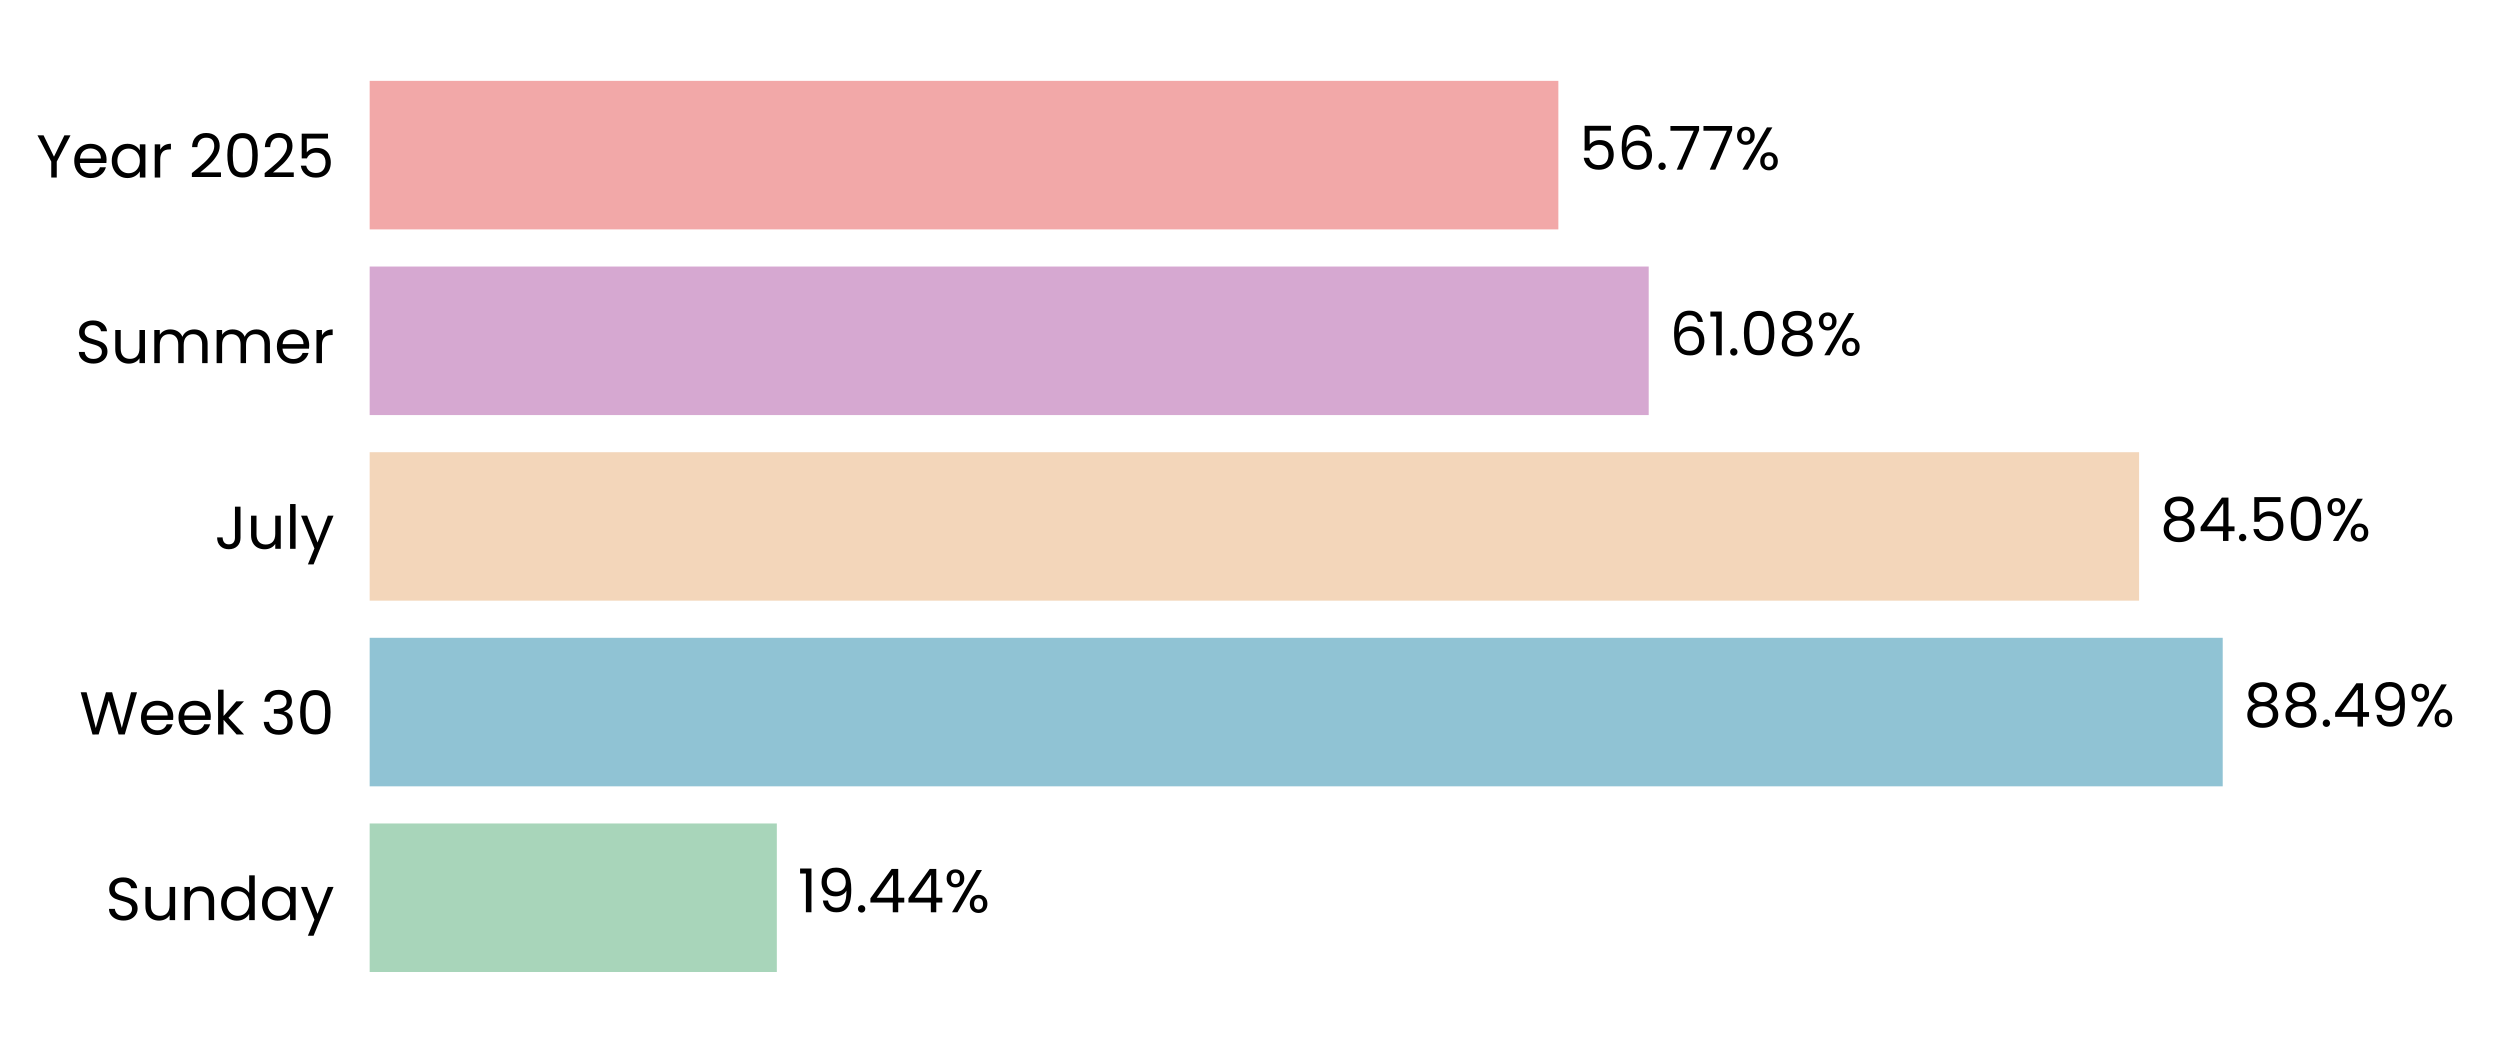
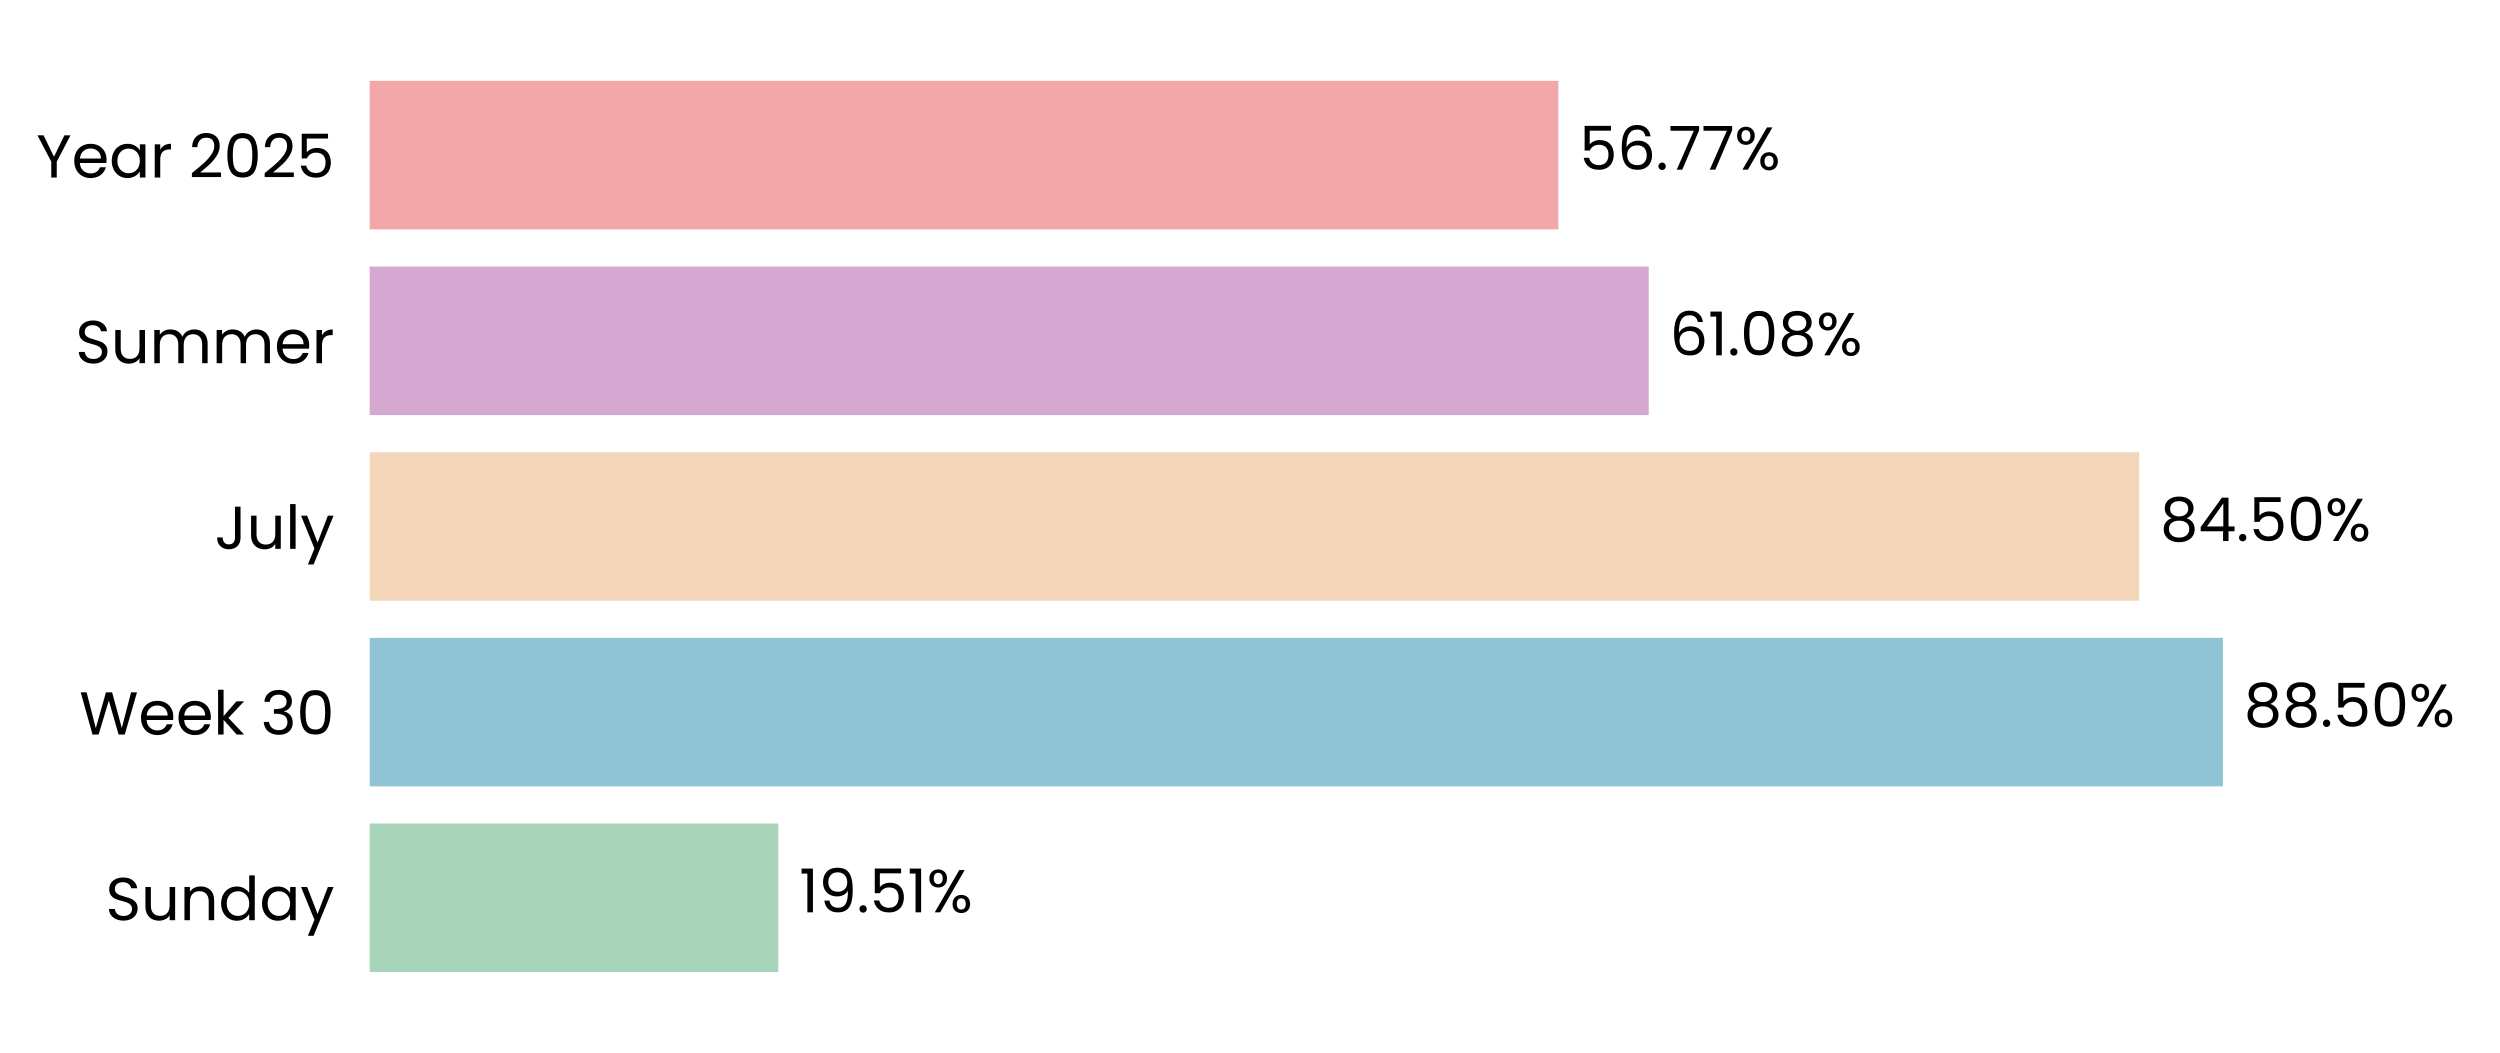
- <svg xmlns="http://www.w3.org/2000/svg" xmlns:xlink="http://www.w3.org/1999/xlink" width="495.795pt" height="208.8pt" viewBox="0 0 495.795 208.8" version="1.1">
+ <svg xmlns="http://www.w3.org/2000/svg" xmlns:xlink="http://www.w3.org/1999/xlink" width="495.757pt" height="208.8pt" viewBox="0 0 495.757 208.8" version="1.1">
  <defs>
    <style type="text/css">*{stroke-linejoin: round; stroke-linecap: butt}</style>
  </defs>
  <g id="figure_1">
    <g id="patch_1">
-       <path d="M 0 208.8  L 495.795 208.8  L 495.795 0  L 0 0  L 0 208.8  z " style="fill: none" />
+       <path d="M 0 208.8  L 495.757 208.8  L 495.757 0  L 0 0  L 0 208.8  z " style="fill: none" />
    </g>
    <g id="axes_1">
      <g id="patch_2">
-         <path d="M 73.311 201.6  L 488.595 201.6  L 488.595 7.2  L 73.311 7.2  L 73.311 201.6  z " style="fill: none" />
+         <path d="M 73.311 201.6  L 488.557 201.6  L 488.557 7.2  L 73.311 7.2  L 73.311 201.6  z " style="fill: none" />
      </g>
      <g id="patch_3">
-         <path d="M 73.311 192.764  L 154.061 192.764  L 154.061 163.309  L 73.311 163.309  z " clip-path="url(#pcb6dad81ef)" style="fill: #a8d5ba" />
+         <path d="M 73.311 192.764  L 154.342 192.764  L 154.342 163.309  L 73.311 163.309  z " clip-path="url(#p17bbffa5db)" style="fill: #a8d5ba" />
      </g>
      <g id="patch_4">
-         <path d="M 73.311 155.945  L 440.805 155.945  L 440.805 126.491  L 73.311 126.491  z " clip-path="url(#pcb6dad81ef)" style="fill: #90c3d4" />
+         <path d="M 73.311 155.945  L 440.812 155.945  L 440.812 126.491  L 73.311 126.491  z " clip-path="url(#p17bbffa5db)" style="fill: #90c3d4" />
      </g>
      <g id="patch_5">
-         <path d="M 73.311 119.127  L 424.219 119.127  L 424.219 89.673  L 73.311 89.673  z " clip-path="url(#pcb6dad81ef)" style="fill: #f3d6ba" />
+         <path d="M 73.311 119.127  L 424.195 119.127  L 424.195 89.673  L 73.311 89.673  z " clip-path="url(#p17bbffa5db)" style="fill: #f3d6ba" />
      </g>
      <g id="patch_6">
-         <path d="M 73.311 82.309  L 326.971 82.309  L 326.971 52.855  L 73.311 52.855  z " clip-path="url(#pcb6dad81ef)" style="fill: #d6a8d1" />
+         <path d="M 73.311 82.309  L 326.95 82.309  L 326.95 52.855  L 73.311 52.855  z " clip-path="url(#p17bbffa5db)" style="fill: #d6a8d1" />
      </g>
      <g id="patch_7">
-         <path d="M 73.311 45.491  L 309.05 45.491  L 309.05 16.036  L 73.311 16.036  z " clip-path="url(#pcb6dad81ef)" style="fill: #f2a8a8" />
+         <path d="M 73.311 45.491  L 309.029 45.491  L 309.029 16.036  L 73.311 16.036  z " clip-path="url(#p17bbffa5db)" style="fill: #f2a8a8" />
      </g>
      <g id="matplotlib.axis_1">
        <g id="ytick_1">
          <g id="text_1">
            <g transform="translate(20.92875 182.4764) scale(0.12 -0.12)">
              <defs>
                <path id="Poppins-Regular-53" d="M 1907 -45  Q 1466 -45 1117 112  Q 768 269 569 547  Q 371 826 365 1190  L 986 1190  Q 1018 877 1245 662  Q 1472 448 1907 448  Q 2323 448 2563 656  Q 2803 864 2803 1190  Q 2803 1446 2662 1606  Q 2522 1766 2310 1849  Q 2099 1933 1741 2029  Q 1299 2144 1033 2259  Q 768 2374 579 2620  Q 390 2867 390 3283  Q 390 3648 576 3929  Q 762 4211 1098 4364  Q 1434 4518 1869 4518  Q 2496 4518 2896 4204  Q 3296 3891 3347 3373  L 2707 3373  Q 2675 3629 2438 3824  Q 2202 4019 1811 4019  Q 1446 4019 1216 3830  Q 986 3642 986 3302  Q 986 3059 1123 2905  Q 1261 2752 1462 2672  Q 1664 2592 2029 2490  Q 2470 2368 2739 2249  Q 3008 2131 3200 1884  Q 3392 1638 3392 1216  Q 3392 890 3219 602  Q 3046 314 2707 134  Q 2368 -45 1907 -45  z " transform="scale(0.015625)" />
                <path id="Poppins-Regular-75" d="M 3603 3507  L 3603 0  L 3021 0  L 3021 518  Q 2854 250 2556 99  Q 2259 -51 1901 -51  Q 1491 -51 1164 118  Q 838 288 649 627  Q 461 966 461 1453  L 461 3507  L 1037 3507  L 1037 1530  Q 1037 1011 1299 732  Q 1562 454 2016 454  Q 2483 454 2752 742  Q 3021 1030 3021 1581  L 3021 3507  L 3603 3507  z " transform="scale(0.015625)" />
                <path id="Poppins-Regular-6e" d="M 2202 3571  Q 2842 3571 3238 3184  Q 3635 2797 3635 2067  L 3635 0  L 3059 0  L 3059 1984  Q 3059 2509 2796 2787  Q 2534 3066 2080 3066  Q 1619 3066 1347 2778  Q 1075 2490 1075 1939  L 1075 0  L 493 0  L 493 3507  L 1075 3507  L 1075 3008  Q 1248 3277 1545 3424  Q 1843 3571 2202 3571  z " transform="scale(0.015625)" />
                <path id="Poppins-Regular-64" d="M 275 1766  Q 275 2304 492 2710  Q 710 3117 1091 3341  Q 1472 3565 1946 3565  Q 2355 3565 2707 3376  Q 3059 3187 3245 2880  L 3245 4736  L 3834 4736  L 3834 0  L 3245 0  L 3245 659  Q 3072 346 2733 144  Q 2394 -58 1939 -58  Q 1472 -58 1091 172  Q 710 403 492 819  Q 275 1235 275 1766  z M 3245 1760  Q 3245 2157 3085 2451  Q 2925 2746 2653 2902  Q 2381 3059 2054 3059  Q 1728 3059 1459 2905  Q 1190 2752 1030 2457  Q 870 2163 870 1766  Q 870 1363 1030 1065  Q 1190 768 1459 611  Q 1728 454 2054 454  Q 2381 454 2653 611  Q 2925 768 3085 1065  Q 3245 1363 3245 1760  z " transform="scale(0.015625)" />
                <path id="Poppins-Regular-61" d="M 275 1766  Q 275 2304 492 2710  Q 710 3117 1091 3341  Q 1472 3565 1939 3565  Q 2400 3565 2739 3366  Q 3078 3168 3245 2867  L 3245 3507  L 3834 3507  L 3834 0  L 3245 0  L 3245 653  Q 3072 346 2729 144  Q 2387 -58 1933 -58  Q 1466 -58 1088 172  Q 710 403 492 819  Q 275 1235 275 1766  z M 3245 1760  Q 3245 2157 3085 2451  Q 2925 2746 2653 2902  Q 2381 3059 2054 3059  Q 1728 3059 1459 2905  Q 1190 2752 1030 2457  Q 870 2163 870 1766  Q 870 1363 1030 1065  Q 1190 768 1459 611  Q 1728 454 2054 454  Q 2381 454 2653 611  Q 2925 768 3085 1065  Q 3245 1363 3245 1760  z " transform="scale(0.015625)" />
                <path id="Poppins-Regular-79" d="M 3514 3507  L 1402 -1651  L 800 -1651  L 1491 38  L 77 3507  L 723 3507  L 1824 666  L 2912 3507  L 3514 3507  z " transform="scale(0.015625)" />
              </defs>
              <use xlink:href="#Poppins-Regular-53" />
              <use xlink:href="#Poppins-Regular-75" transform="translate(58.7 0)" />
              <use xlink:href="#Poppins-Regular-6e" transform="translate(122.7 0)" />
              <use xlink:href="#Poppins-Regular-64" transform="translate(186.7 0)" />
              <use xlink:href="#Poppins-Regular-61" transform="translate(254.3 0)" />
              <use xlink:href="#Poppins-Regular-79" transform="translate(321.8999 0)" />
            </g>
          </g>
        </g>
        <g id="ytick_2">
          <g id="text_2">
            <g transform="translate(15.73125 145.6582) scale(0.12 -0.12)">
              <defs>
                <path id="Poppins-Regular-57" d="M 6099 4461  L 4806 0  L 4154 0  L 3117 3590  L 2042 0  L 1395 -6  L 147 4461  L 768 4461  L 1741 678  L 2816 4461  L 3469 4461  L 4493 691  L 5472 4461  L 6099 4461  z " transform="scale(0.015625)" />
                <path id="Poppins-Regular-65" d="M 3693 1888  Q 3693 1722 3674 1536  L 870 1536  Q 902 1018 1225 726  Q 1549 435 2010 435  Q 2387 435 2640 611  Q 2893 787 2995 1082  L 3622 1082  Q 3482 576 3059 259  Q 2637 -58 2010 -58  Q 1510 -58 1116 166  Q 723 390 499 803  Q 275 1216 275 1760  Q 275 2304 492 2713  Q 710 3123 1104 3344  Q 1498 3565 2010 3565  Q 2509 3565 2893 3347  Q 3277 3130 3485 2749  Q 3693 2368 3693 1888  z M 3091 2010  Q 3091 2342 2944 2582  Q 2797 2822 2544 2947  Q 2291 3072 1984 3072  Q 1542 3072 1232 2790  Q 922 2509 877 2010  L 3091 2010  z " transform="scale(0.015625)" />
                <path id="Poppins-Regular-6b" d="M 2451 0  L 1075 1549  L 1075 0  L 493 0  L 493 4736  L 1075 4736  L 1075 1952  L 2426 3507  L 3238 3507  L 1587 1760  L 3245 0  L 2451 0  z " transform="scale(0.015625)" />
                <path id="Poppins-Regular-20" transform="scale(0.015625)" />
                <path id="Poppins-Regular-33" d="M 384 3462  Q 429 4051 838 4384  Q 1248 4717 1901 4717  Q 2336 4717 2653 4560  Q 2970 4403 3133 4134  Q 3296 3866 3296 3526  Q 3296 3130 3069 2842  Q 2842 2554 2477 2470  L 2477 2438  Q 2893 2336 3136 2035  Q 3379 1734 3379 1248  Q 3379 883 3212 592  Q 3046 301 2713 134  Q 2381 -32 1914 -32  Q 1235 -32 800 323  Q 365 678 314 1331  L 877 1331  Q 922 947 1190 704  Q 1459 461 1907 461  Q 2355 461 2588 694  Q 2822 928 2822 1299  Q 2822 1779 2502 1990  Q 2182 2202 1536 2202  L 1389 2202  L 1389 2688  L 1542 2688  Q 2131 2694 2432 2883  Q 2733 3072 2733 3469  Q 2733 3808 2512 4013  Q 2291 4218 1882 4218  Q 1485 4218 1241 4013  Q 998 3808 954 3462  L 384 3462  z " transform="scale(0.015625)" />
                <path id="Poppins-Regular-30" d="M 397 2362  Q 397 3462 755 4080  Q 1114 4698 2010 4698  Q 2899 4698 3257 4080  Q 3616 3462 3616 2362  Q 3616 1242 3257 621  Q 2899 0 2010 0  Q 1114 0 755 621  Q 397 1242 397 2362  z M 3040 2362  Q 3040 2918 2966 3305  Q 2893 3693 2665 3929  Q 2438 4166 2010 4166  Q 1574 4166 1347 3929  Q 1120 3693 1046 3305  Q 973 2918 973 2362  Q 973 1786 1046 1395  Q 1120 1005 1347 768  Q 1574 531 2010 531  Q 2438 531 2665 768  Q 2893 1005 2966 1395  Q 3040 1786 3040 2362  z " transform="scale(0.015625)" />
              </defs>
              <use xlink:href="#Poppins-Regular-57" />
              <use xlink:href="#Poppins-Regular-65" transform="translate(97.59999 0)" />
              <use xlink:href="#Poppins-Regular-65" transform="translate(159.6 0)" />
              <use xlink:href="#Poppins-Regular-6b" transform="translate(221.6 0)" />
              <use xlink:href="#Poppins-Regular-20" transform="translate(273.0999 0)" />
              <use xlink:href="#Poppins-Regular-33" transform="translate(299.7999 0)" />
              <use xlink:href="#Poppins-Regular-30" transform="translate(358.6999 0)" />
            </g>
          </g>
        </g>
        <g id="ytick_3">
          <g id="text_3">
            <g transform="translate(42.56437 108.84) scale(0.12 -0.12)">
              <defs>
                <path id="Poppins-Regular-4a" d="M 2739 4461  L 2739 1165  Q 2739 614 2400 284  Q 2061 -45 1504 -45  Q 941 -45 601 291  Q 262 627 262 1210  L 845 1210  Q 851 883 1014 678  Q 1178 474 1504 474  Q 1830 474 1990 669  Q 2150 864 2150 1165  L 2150 4461  L 2739 4461  z " transform="scale(0.015625)" />
                <path id="Poppins-Regular-6c" d="M 1075 4736  L 1075 0  L 493 0  L 493 4736  L 1075 4736  z " transform="scale(0.015625)" />
              </defs>
              <use xlink:href="#Poppins-Regular-4a" />
              <use xlink:href="#Poppins-Regular-75" transform="translate(52.99999 0)" />
              <use xlink:href="#Poppins-Regular-6c" transform="translate(117 0)" />
              <use xlink:href="#Poppins-Regular-79" transform="translate(141.6 0)" />
            </g>
          </g>
        </g>
        <g id="ytick_4">
          <g id="text_4">
            <g transform="translate(14.95125 72.02182) scale(0.12 -0.12)">
              <defs>
                <path id="Poppins-Regular-6d" d="M 4710 3571  Q 5120 3571 5440 3401  Q 5760 3232 5945 2893  Q 6131 2554 6131 2067  L 6131 0  L 5555 0  L 5555 1984  Q 5555 2509 5296 2787  Q 5037 3066 4595 3066  Q 4141 3066 3872 2774  Q 3603 2483 3603 1933  L 3603 0  L 3027 0  L 3027 1984  Q 3027 2509 2768 2787  Q 2509 3066 2067 3066  Q 1613 3066 1344 2774  Q 1075 2483 1075 1933  L 1075 0  L 493 0  L 493 3507  L 1075 3507  L 1075 3002  Q 1248 3277 1539 3424  Q 1830 3571 2182 3571  Q 2624 3571 2963 3372  Q 3302 3174 3469 2790  Q 3616 3162 3955 3366  Q 4294 3571 4710 3571  z " transform="scale(0.015625)" />
                <path id="Poppins-Regular-72" d="M 1075 2938  Q 1229 3238 1513 3404  Q 1798 3571 2208 3571  L 2208 2970  L 2054 2970  Q 1075 2970 1075 1907  L 1075 0  L 493 0  L 493 3507  L 1075 3507  L 1075 2938  z " transform="scale(0.015625)" />
              </defs>
              <use xlink:href="#Poppins-Regular-53" />
              <use xlink:href="#Poppins-Regular-75" transform="translate(58.7 0)" />
              <use xlink:href="#Poppins-Regular-6d" transform="translate(122.7 0)" />
              <use xlink:href="#Poppins-Regular-6d" transform="translate(225.7 0)" />
              <use xlink:href="#Poppins-Regular-65" transform="translate(328.7 0)" />
              <use xlink:href="#Poppins-Regular-72" transform="translate(390.6999 0)" />
            </g>
          </g>
        </g>
        <g id="ytick_5">
          <g id="text_5">
            <g transform="translate(7.2 35.20364) scale(0.12 -0.12)">
              <defs>
                <path id="Poppins-Regular-59" d="M 3616 4461  L 2163 1683  L 2163 0  L 1581 0  L 1581 1683  L 122 4461  L 768 4461  L 1869 2202  L 2970 4461  L 3616 4461  z " transform="scale(0.015625)" />
                <path id="Poppins-Regular-32" d="M 326 467  Q 1139 1120 1600 1539  Q 2061 1958 2377 2416  Q 2694 2874 2694 3315  Q 2694 3731 2492 3971  Q 2291 4211 1843 4211  Q 1408 4211 1168 3939  Q 928 3667 909 3213  L 346 3213  Q 371 3930 780 4320  Q 1190 4710 1837 4710  Q 2496 4710 2883 4345  Q 3270 3981 3270 3341  Q 3270 2810 2953 2307  Q 2637 1805 2233 1424  Q 1830 1043 1203 538  L 3405 538  L 3405 51  L 326 51  L 326 467  z " transform="scale(0.015625)" />
                <path id="Poppins-Regular-35" d="M 3347 4122  L 1101 4122  L 1101 2662  Q 1248 2867 1536 2998  Q 1824 3130 2157 3130  Q 2688 3130 3021 2909  Q 3354 2688 3498 2339  Q 3642 1990 3642 1600  Q 3642 1139 3469 774  Q 3296 410 2941 198  Q 2586 -13 2061 -13  Q 1389 -13 973 332  Q 557 678 467 1254  L 1037 1254  Q 1120 890 1389 685  Q 1658 480 2067 480  Q 2573 480 2829 784  Q 3085 1088 3085 1587  Q 3085 2086 2829 2358  Q 2573 2630 2074 2630  Q 1734 2630 1481 2467  Q 1229 2304 1114 2022  L 563 2022  L 563 4634  L 3347 4634  L 3347 4122  z " transform="scale(0.015625)" />
              </defs>
              <use xlink:href="#Poppins-Regular-59" />
              <use xlink:href="#Poppins-Regular-65" transform="translate(58.39999 0)" />
              <use xlink:href="#Poppins-Regular-61" transform="translate(120.4 0)" />
              <use xlink:href="#Poppins-Regular-72" transform="translate(188 0)" />
              <use xlink:href="#Poppins-Regular-20" transform="translate(225.3 0)" />
              <use xlink:href="#Poppins-Regular-32" transform="translate(252 0)" />
              <use xlink:href="#Poppins-Regular-30" transform="translate(309.4999 0)" />
              <use xlink:href="#Poppins-Regular-32" transform="translate(372.2999 0)" />
              <use xlink:href="#Poppins-Regular-35" transform="translate(429.7999 0)" />
            </g>
          </g>
        </g>
      </g>
      <g id="text_6">
-         <g transform="translate(158.2138 180.9164) scale(0.12 -0.12)">
+         <g transform="translate(158.4942 180.9164) scale(0.12 -0.12)">
          <defs>
            <path id="Poppins-Regular-31" d="M 243 4096  L 243 4627  L 1446 4627  L 1446 0  L 858 0  L 858 4096  L 243 4096  z " transform="scale(0.015625)" />
            <path id="Poppins-Regular-39" d="M 1146 1242  Q 1210 877 1443 678  Q 1677 480 2074 480  Q 2605 480 2857 896  Q 3110 1312 3098 2298  Q 2963 2010 2649 1846  Q 2336 1683 1952 1683  Q 1523 1683 1187 1859  Q 851 2035 659 2374  Q 467 2714 467 3194  Q 467 3878 864 4297  Q 1261 4717 1990 4717  Q 2886 4717 3248 4134  Q 3610 3552 3610 2400  Q 3610 1594 3466 1069  Q 3322 544 2979 269  Q 2637 -6 2042 -6  Q 1389 -6 1024 346  Q 659 698 608 1242  L 1146 1242  z M 2048 2176  Q 2477 2176 2752 2441  Q 3027 2707 3027 3162  Q 3027 3642 2758 3936  Q 2490 4230 2003 4230  Q 1555 4230 1289 3948  Q 1024 3667 1024 3206  Q 1024 2739 1286 2457  Q 1549 2176 2048 2176  z " transform="scale(0.015625)" />
            <path id="Poppins-Regular-2e" d="M 678 -38  Q 512 -38 397 77  Q 282 192 282 358  Q 282 525 397 640  Q 512 755 678 755  Q 838 755 950 640  Q 1062 525 1062 358  Q 1062 192 950 77  Q 838 -38 678 -38  z " transform="scale(0.015625)" />
-             <path id="Poppins-Regular-34" d="M 256 1030  L 256 1472  L 2502 4582  L 3200 4582  L 3200 1536  L 3840 1536  L 3840 1030  L 3200 1030  L 3200 0  L 2624 0  L 2624 1030  L 256 1030  z M 2650 3974  L 928 1536  L 2650 1536  L 2650 3974  z " transform="scale(0.015625)" />
            <path id="Poppins-Regular-25" d="M 269 3584  Q 269 4019 531 4278  Q 794 4538 1203 4538  Q 1613 4538 1875 4278  Q 2138 4019 2138 3584  Q 2138 3142 1875 2883  Q 1613 2624 1203 2624  Q 794 2624 531 2883  Q 269 3142 269 3584  z M 4006 4467  L 1414 0  L 838 0  L 3430 4467  L 4006 4467  z M 1203 4179  Q 986 4179 861 4028  Q 736 3878 736 3584  Q 736 3290 861 3136  Q 986 2982 1203 2982  Q 1421 2982 1549 3139  Q 1677 3296 1677 3584  Q 1677 3878 1549 4028  Q 1421 4179 1203 4179  z M 2720 883  Q 2720 1325 2982 1584  Q 3245 1843 3654 1843  Q 4064 1843 4323 1584  Q 4582 1325 4582 883  Q 4582 448 4323 185  Q 4064 -77 3654 -77  Q 3245 -77 2982 182  Q 2720 442 2720 883  z M 3648 1478  Q 3430 1478 3302 1328  Q 3174 1178 3174 883  Q 3174 595 3302 444  Q 3430 294 3648 294  Q 3866 294 3994 444  Q 4122 595 4122 883  Q 4122 1178 3994 1328  Q 3866 1478 3648 1478  z " transform="scale(0.015625)" />
          </defs>
          <use xlink:href="#Poppins-Regular-31" />
          <use xlink:href="#Poppins-Regular-39" transform="translate(31.99998 0)" />
          <use xlink:href="#Poppins-Regular-2e" transform="translate(94.99997 0)" />
-           <use xlink:href="#Poppins-Regular-34" transform="translate(116 0)" />
-           <use xlink:href="#Poppins-Regular-34" transform="translate(178.8999 0)" />
-           <use xlink:href="#Poppins-Regular-25" transform="translate(241.7999 0)" />
+           <use xlink:href="#Poppins-Regular-35" transform="translate(116 0)" />
+           <use xlink:href="#Poppins-Regular-31" transform="translate(178.7999 0)" />
+           <use xlink:href="#Poppins-Regular-25" transform="translate(210.7999 0)" />
        </g>
      </g>
      <g id="text_7">
-         <g transform="translate(444.9575 144.0982) scale(0.12 -0.12)">
+         <g transform="translate(444.964 144.0982) scale(0.12 -0.12)">
          <defs>
            <path id="Poppins-Regular-38" d="M 1242 2406  Q 883 2547 691 2816  Q 499 3085 499 3469  Q 499 3814 672 4092  Q 845 4371 1187 4534  Q 1530 4698 2016 4698  Q 2502 4698 2844 4534  Q 3187 4371 3363 4092  Q 3539 3814 3539 3469  Q 3539 3098 3340 2819  Q 3142 2541 2797 2406  Q 3194 2285 3427 1981  Q 3661 1677 3661 1248  Q 3661 832 3456 521  Q 3251 211 2876 41  Q 2502 -128 2016 -128  Q 1530 -128 1162 41  Q 794 211 589 521  Q 384 832 384 1248  Q 384 1677 614 1984  Q 845 2291 1242 2406  z M 2976 3398  Q 2976 3789 2720 4000  Q 2464 4211 2016 4211  Q 1574 4211 1318 4000  Q 1062 3789 1062 3392  Q 1062 3034 1328 2816  Q 1594 2598 2016 2598  Q 2445 2598 2710 2819  Q 2976 3040 2976 3398  z M 2016 2150  Q 1542 2150 1241 1929  Q 941 1709 941 1267  Q 941 858 1232 608  Q 1523 358 2016 358  Q 2509 358 2797 608  Q 3085 858 3085 1267  Q 3085 1696 2790 1923  Q 2496 2150 2016 2150  z " transform="scale(0.015625)" />
          </defs>
          <use xlink:href="#Poppins-Regular-38" />
          <use xlink:href="#Poppins-Regular-38" transform="translate(63.09999 0)" />
          <use xlink:href="#Poppins-Regular-2e" transform="translate(126.2 0)" />
-           <use xlink:href="#Poppins-Regular-34" transform="translate(147.2 0)" />
-           <use xlink:href="#Poppins-Regular-39" transform="translate(210.1 0)" />
-           <use xlink:href="#Poppins-Regular-25" transform="translate(273.0999 0)" />
+           <use xlink:href="#Poppins-Regular-35" transform="translate(147.2 0)" />
+           <use xlink:href="#Poppins-Regular-30" transform="translate(210 0)" />
+           <use xlink:href="#Poppins-Regular-25" transform="translate(272.7999 0)" />
        </g>
      </g>
      <g id="text_8">
-         <g transform="translate(428.3716 107.28) scale(0.12 -0.12)">
+         <g transform="translate(428.3478 107.28) scale(0.12 -0.12)">
+           <defs>
+             <path id="Poppins-Regular-34" d="M 256 1030  L 256 1472  L 2502 4582  L 3200 4582  L 3200 1536  L 3840 1536  L 3840 1030  L 3200 1030  L 3200 0  L 2624 0  L 2624 1030  L 256 1030  z M 2650 3974  L 928 1536  L 2650 1536  L 2650 3974  z " transform="scale(0.015625)" />
+           </defs>
          <use xlink:href="#Poppins-Regular-38" />
          <use xlink:href="#Poppins-Regular-34" transform="translate(63.09999 0)" />
          <use xlink:href="#Poppins-Regular-2e" transform="translate(126 0)" />
          <use xlink:href="#Poppins-Regular-35" transform="translate(147 0)" />
          <use xlink:href="#Poppins-Regular-30" transform="translate(209.8 0)" />
          <use xlink:href="#Poppins-Regular-25" transform="translate(272.5999 0)" />
        </g>
      </g>
      <g id="text_9">
-         <g transform="translate(331.1234 70.46182) scale(0.12 -0.12)">
+         <g transform="translate(331.1024 70.46182) scale(0.12 -0.12)">
          <defs>
            <path id="Poppins-Regular-36" d="M 2976 3526  Q 2835 4237 2099 4237  Q 1530 4237 1248 3798  Q 966 3360 973 2355  Q 1120 2688 1462 2877  Q 1805 3066 2227 3066  Q 2886 3066 3280 2656  Q 3674 2246 3674 1523  Q 3674 1088 3504 742  Q 3334 397 2992 192  Q 2650 -13 2163 -13  Q 1504 -13 1133 281  Q 762 576 614 1094  Q 467 1613 467 2374  Q 467 4723 2106 4723  Q 2733 4723 3091 4384  Q 3450 4045 3514 3526  L 2976 3526  z M 2106 2573  Q 1830 2573 1587 2461  Q 1344 2349 1193 2121  Q 1043 1894 1043 1568  Q 1043 1082 1324 778  Q 1606 474 2131 474  Q 2579 474 2844 752  Q 3110 1030 3110 1504  Q 3110 2003 2854 2288  Q 2598 2573 2106 2573  z " transform="scale(0.015625)" />
          </defs>
          <use xlink:href="#Poppins-Regular-36" />
          <use xlink:href="#Poppins-Regular-31" transform="translate(63.49999 0)" />
          <use xlink:href="#Poppins-Regular-2e" transform="translate(95.49997 0)" />
          <use xlink:href="#Poppins-Regular-30" transform="translate(116.5 0)" />
          <use xlink:href="#Poppins-Regular-38" transform="translate(179.2999 0)" />
          <use xlink:href="#Poppins-Regular-25" transform="translate(242.3999 0)" />
        </g>
      </g>
      <g id="text_10">
-         <g transform="translate(313.2025 33.64364) scale(0.12 -0.12)">
+         <g transform="translate(313.181 33.64364) scale(0.12 -0.12)">
          <defs>
            <path id="Poppins-Regular-37" d="M 3245 4173  L 1466 0  L 877 0  L 2682 4115  L 211 4115  L 211 4614  L 3245 4614  L 3245 4173  z " transform="scale(0.015625)" />
          </defs>
          <use xlink:href="#Poppins-Regular-35" />
          <use xlink:href="#Poppins-Regular-36" transform="translate(62.79999 0)" />
          <use xlink:href="#Poppins-Regular-2e" transform="translate(126.3 0)" />
          <use xlink:href="#Poppins-Regular-37" transform="translate(147.3 0)" />
          <use xlink:href="#Poppins-Regular-37" transform="translate(201.8999 0)" />
          <use xlink:href="#Poppins-Regular-25" transform="translate(256.4999 0)" />
        </g>
      </g>
    </g>
  </g>
  <defs>
-     <clipPath id="pcb6dad81ef">
-       <rect x="73.311" y="7.2" width="415.284" height="194.4" />
+     <clipPath id="p17bbffa5db">
+       <rect x="73.311" y="7.2" width="415.245" height="194.4" />
    </clipPath>
  </defs>
</svg>
